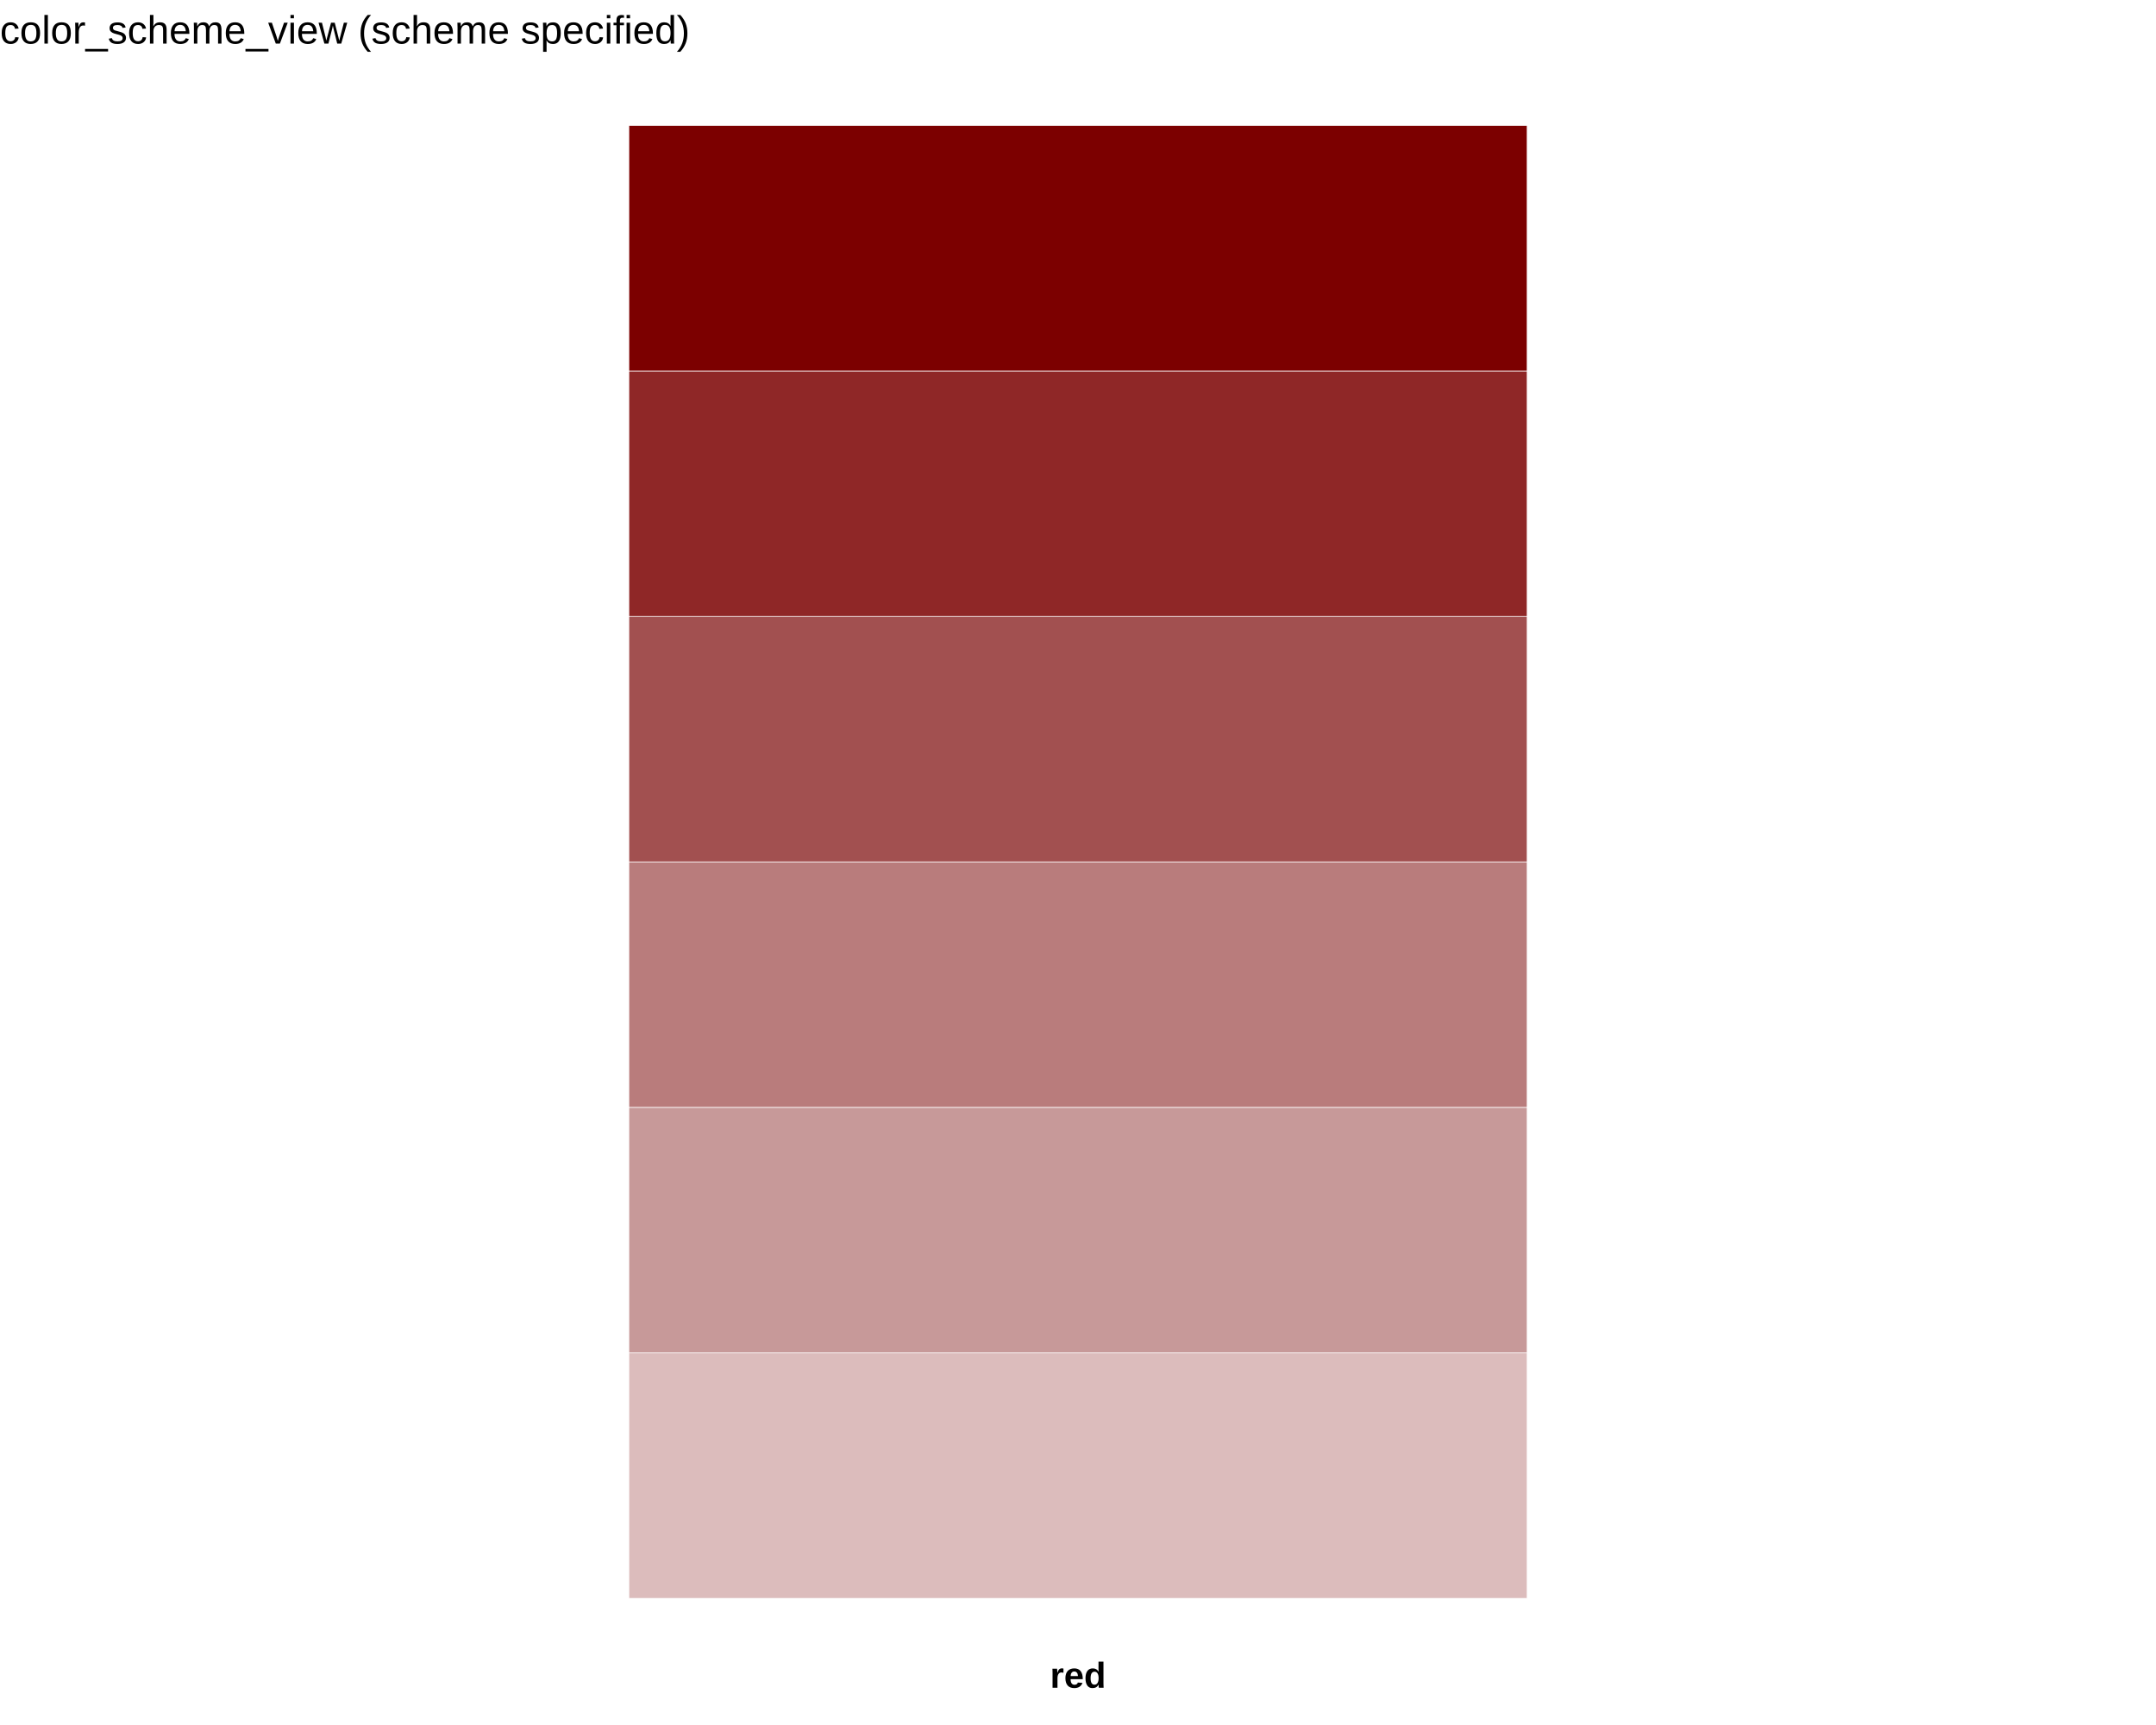
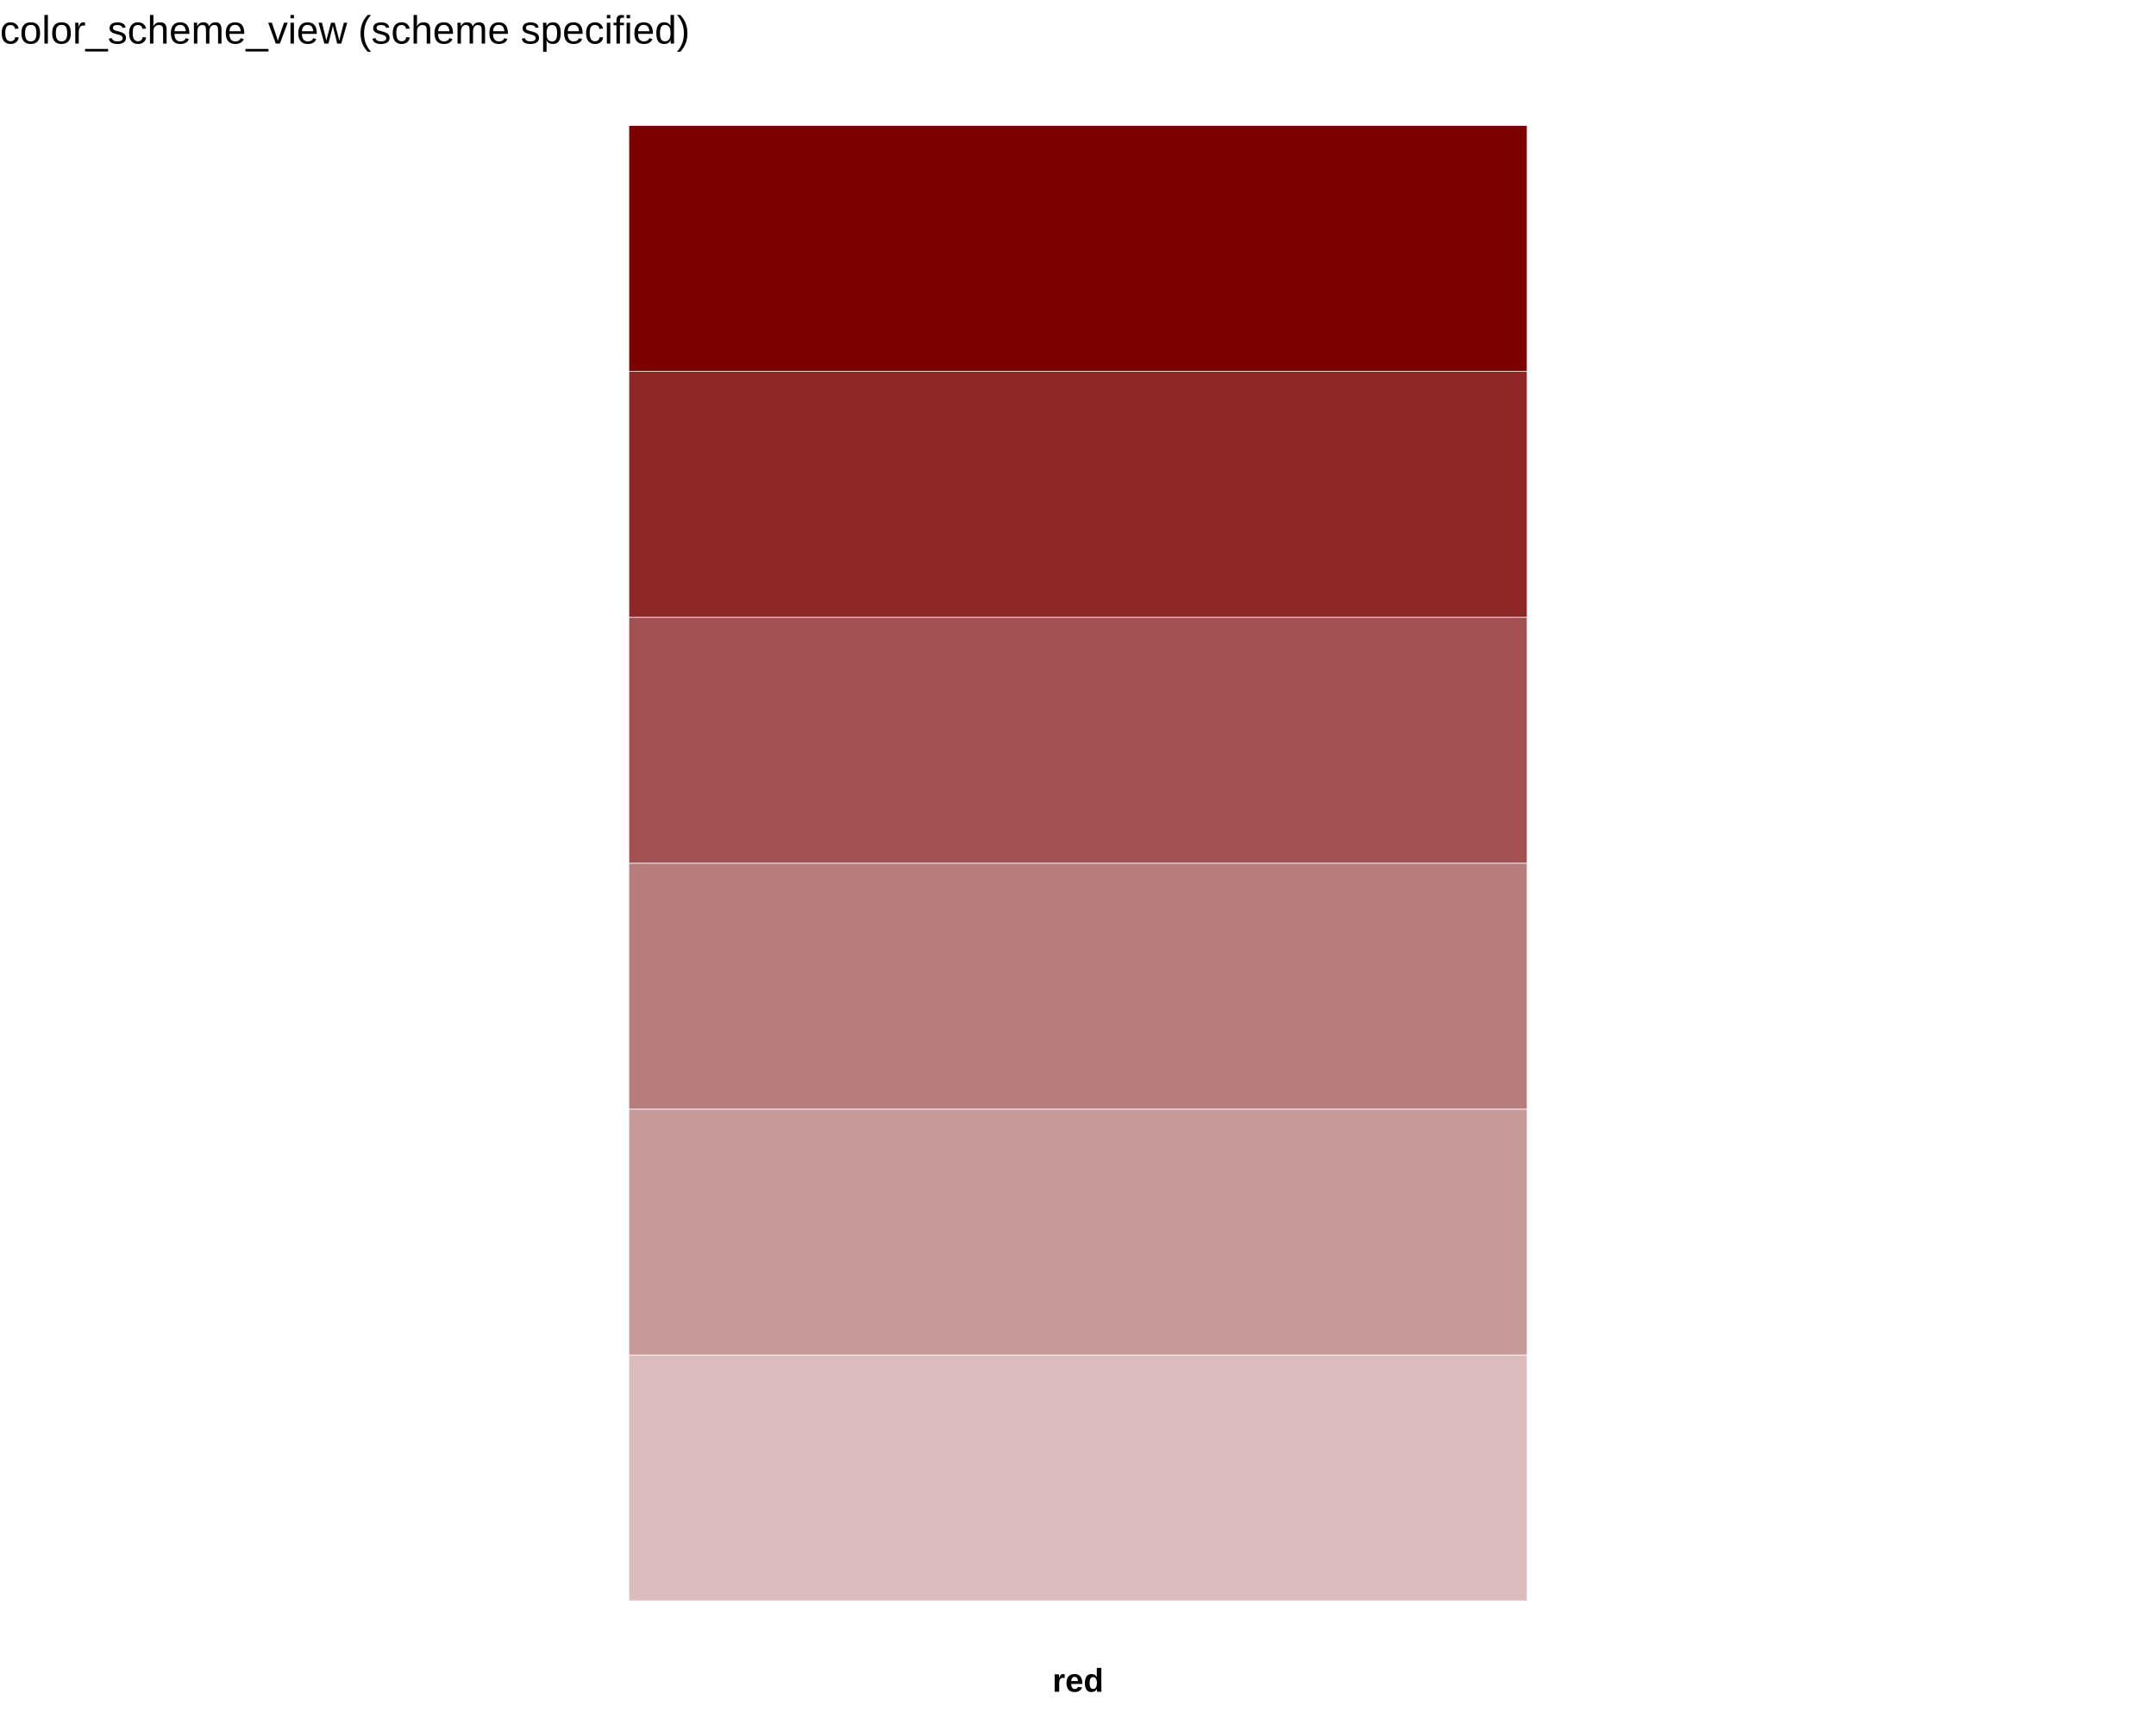
<svg xmlns="http://www.w3.org/2000/svg" viewBox="0 0 720.00 576.00">
  <defs>
    <style type="text/css">
    line, polyline, polygon, path, rect, circle {
      fill: none;
      stroke: #000000;
      stroke-linecap: round;
      stroke-linejoin: round;
      stroke-miterlimit: 10.00;
    }
  </style>
  </defs>
  <rect width="100%" height="100%" style="stroke: none; fill: #FFFFFF;" />
  <defs>
-     <clipPath id="cpMC4wMHw3MjAuMDB8NTU4LjI5fDE3LjI5">
-       <rect x="0.00" y="17.29" width="720.00" height="541.00" />
+     <clipPath id="cpMC4wMHw3MjAuMDB8NTU5LjE4fDE3LjI5">
+       <rect x="0.00" y="17.29" width="720.00" height="541.89" />
    </clipPath>
  </defs>
-   <rect x="210.00" y="451.73" width="300.00" height="81.97" style="stroke-width: 0.21; stroke: #FFFFFF; stroke-linecap: square; stroke-linejoin: miter; fill: #DCBCBC;" clip-path="url(#cpMC4wMHw3MjAuMDB8NTU4LjI5fDE3LjI5)" />
-   <rect x="210.00" y="369.76" width="300.00" height="81.97" style="stroke-width: 0.21; stroke: #FFFFFF; stroke-linecap: square; stroke-linejoin: miter; fill: #C79999;" clip-path="url(#cpMC4wMHw3MjAuMDB8NTU4LjI5fDE3LjI5)" />
-   <rect x="210.00" y="287.79" width="300.00" height="81.97" style="stroke-width: 0.21; stroke: #FFFFFF; stroke-linecap: square; stroke-linejoin: miter; fill: #B97C7C;" clip-path="url(#cpMC4wMHw3MjAuMDB8NTU4LjI5fDE3LjI5)" />
-   <rect x="210.00" y="205.82" width="300.00" height="81.97" style="stroke-width: 0.21; stroke: #FFFFFF; stroke-linecap: square; stroke-linejoin: miter; fill: #A25050;" clip-path="url(#cpMC4wMHw3MjAuMDB8NTU4LjI5fDE3LjI5)" />
-   <rect x="210.00" y="123.85" width="300.00" height="81.97" style="stroke-width: 0.21; stroke: #FFFFFF; stroke-linecap: square; stroke-linejoin: miter; fill: #8F2727;" clip-path="url(#cpMC4wMHw3MjAuMDB8NTU4LjI5fDE3LjI5)" />
-   <rect x="210.00" y="41.88" width="300.00" height="81.97" style="stroke-width: 0.21; stroke: #FFFFFF; stroke-linecap: square; stroke-linejoin: miter; fill: #7C0000;" clip-path="url(#cpMC4wMHw3MjAuMDB8NTU4LjI5fDE3LjI5)" />
+   <rect x="210.00" y="452.45" width="300.00" height="82.10" style="stroke-width: 0.21; stroke: #FFFFFF; stroke-linecap: square; stroke-linejoin: miter; fill: #DCBCBC;" clip-path="url(#cpMC4wMHw3MjAuMDB8NTU5LjE4fDE3LjI5)" />
+   <rect x="210.00" y="370.34" width="300.00" height="82.10" style="stroke-width: 0.21; stroke: #FFFFFF; stroke-linecap: square; stroke-linejoin: miter; fill: #C79999;" clip-path="url(#cpMC4wMHw3MjAuMDB8NTU5LjE4fDE3LjI5)" />
+   <rect x="210.00" y="288.24" width="300.00" height="82.10" style="stroke-width: 0.21; stroke: #FFFFFF; stroke-linecap: square; stroke-linejoin: miter; fill: #B97C7C;" clip-path="url(#cpMC4wMHw3MjAuMDB8NTU5LjE4fDE3LjI5)" />
+   <rect x="210.00" y="206.13" width="300.00" height="82.10" style="stroke-width: 0.21; stroke: #FFFFFF; stroke-linecap: square; stroke-linejoin: miter; fill: #A25050;" clip-path="url(#cpMC4wMHw3MjAuMDB8NTU5LjE4fDE3LjI5)" />
+   <rect x="210.00" y="124.03" width="300.00" height="82.10" style="stroke-width: 0.21; stroke: #FFFFFF; stroke-linecap: square; stroke-linejoin: miter; fill: #8F2727;" clip-path="url(#cpMC4wMHw3MjAuMDB8NTU5LjE4fDE3LjI5)" />
+   <rect x="210.00" y="41.92" width="300.00" height="82.10" style="stroke-width: 0.21; stroke: #FFFFFF; stroke-linecap: square; stroke-linejoin: miter; fill: #7C0000;" clip-path="url(#cpMC4wMHw3MjAuMDB8NTU5LjE4fDE3LjI5)" />
  <defs>
    <clipPath id="cpMC4wMHw3MjAuMDB8NTc2LjAwfDAuMDA=">
      <rect x="0.00" y="0.00" width="720.00" height="576.00" />
    </clipPath>
  </defs>
  <g clip-path="url(#cpMC4wMHw3MjAuMDB8NTc2LjAwfDAuMDA=)">
-     <text x="350.66" y="563.55" style="font-size: 12.00px; font-weight: bold; font-family: Liberation Sans;" textLength="18.67px" lengthAdjust="spacingAndGlyphs">red</text>
+     <text x="351.44" y="564.90" style="font-size: 11.00px; font-weight: bold; font-family: Liberation Sans;" textLength="17.12px" lengthAdjust="spacingAndGlyphs">red</text>
  </g>
  <g clip-path="url(#cpMC4wMHw3MjAuMDB8NTc2LjAwfDAuMDA=)">
    <text x="0.00" y="14.56" style="font-size: 13.20px; font-family: Liberation Sans;" textLength="230.06px" lengthAdjust="spacingAndGlyphs">color_scheme_view (scheme specified)</text>
  </g>
</svg>
